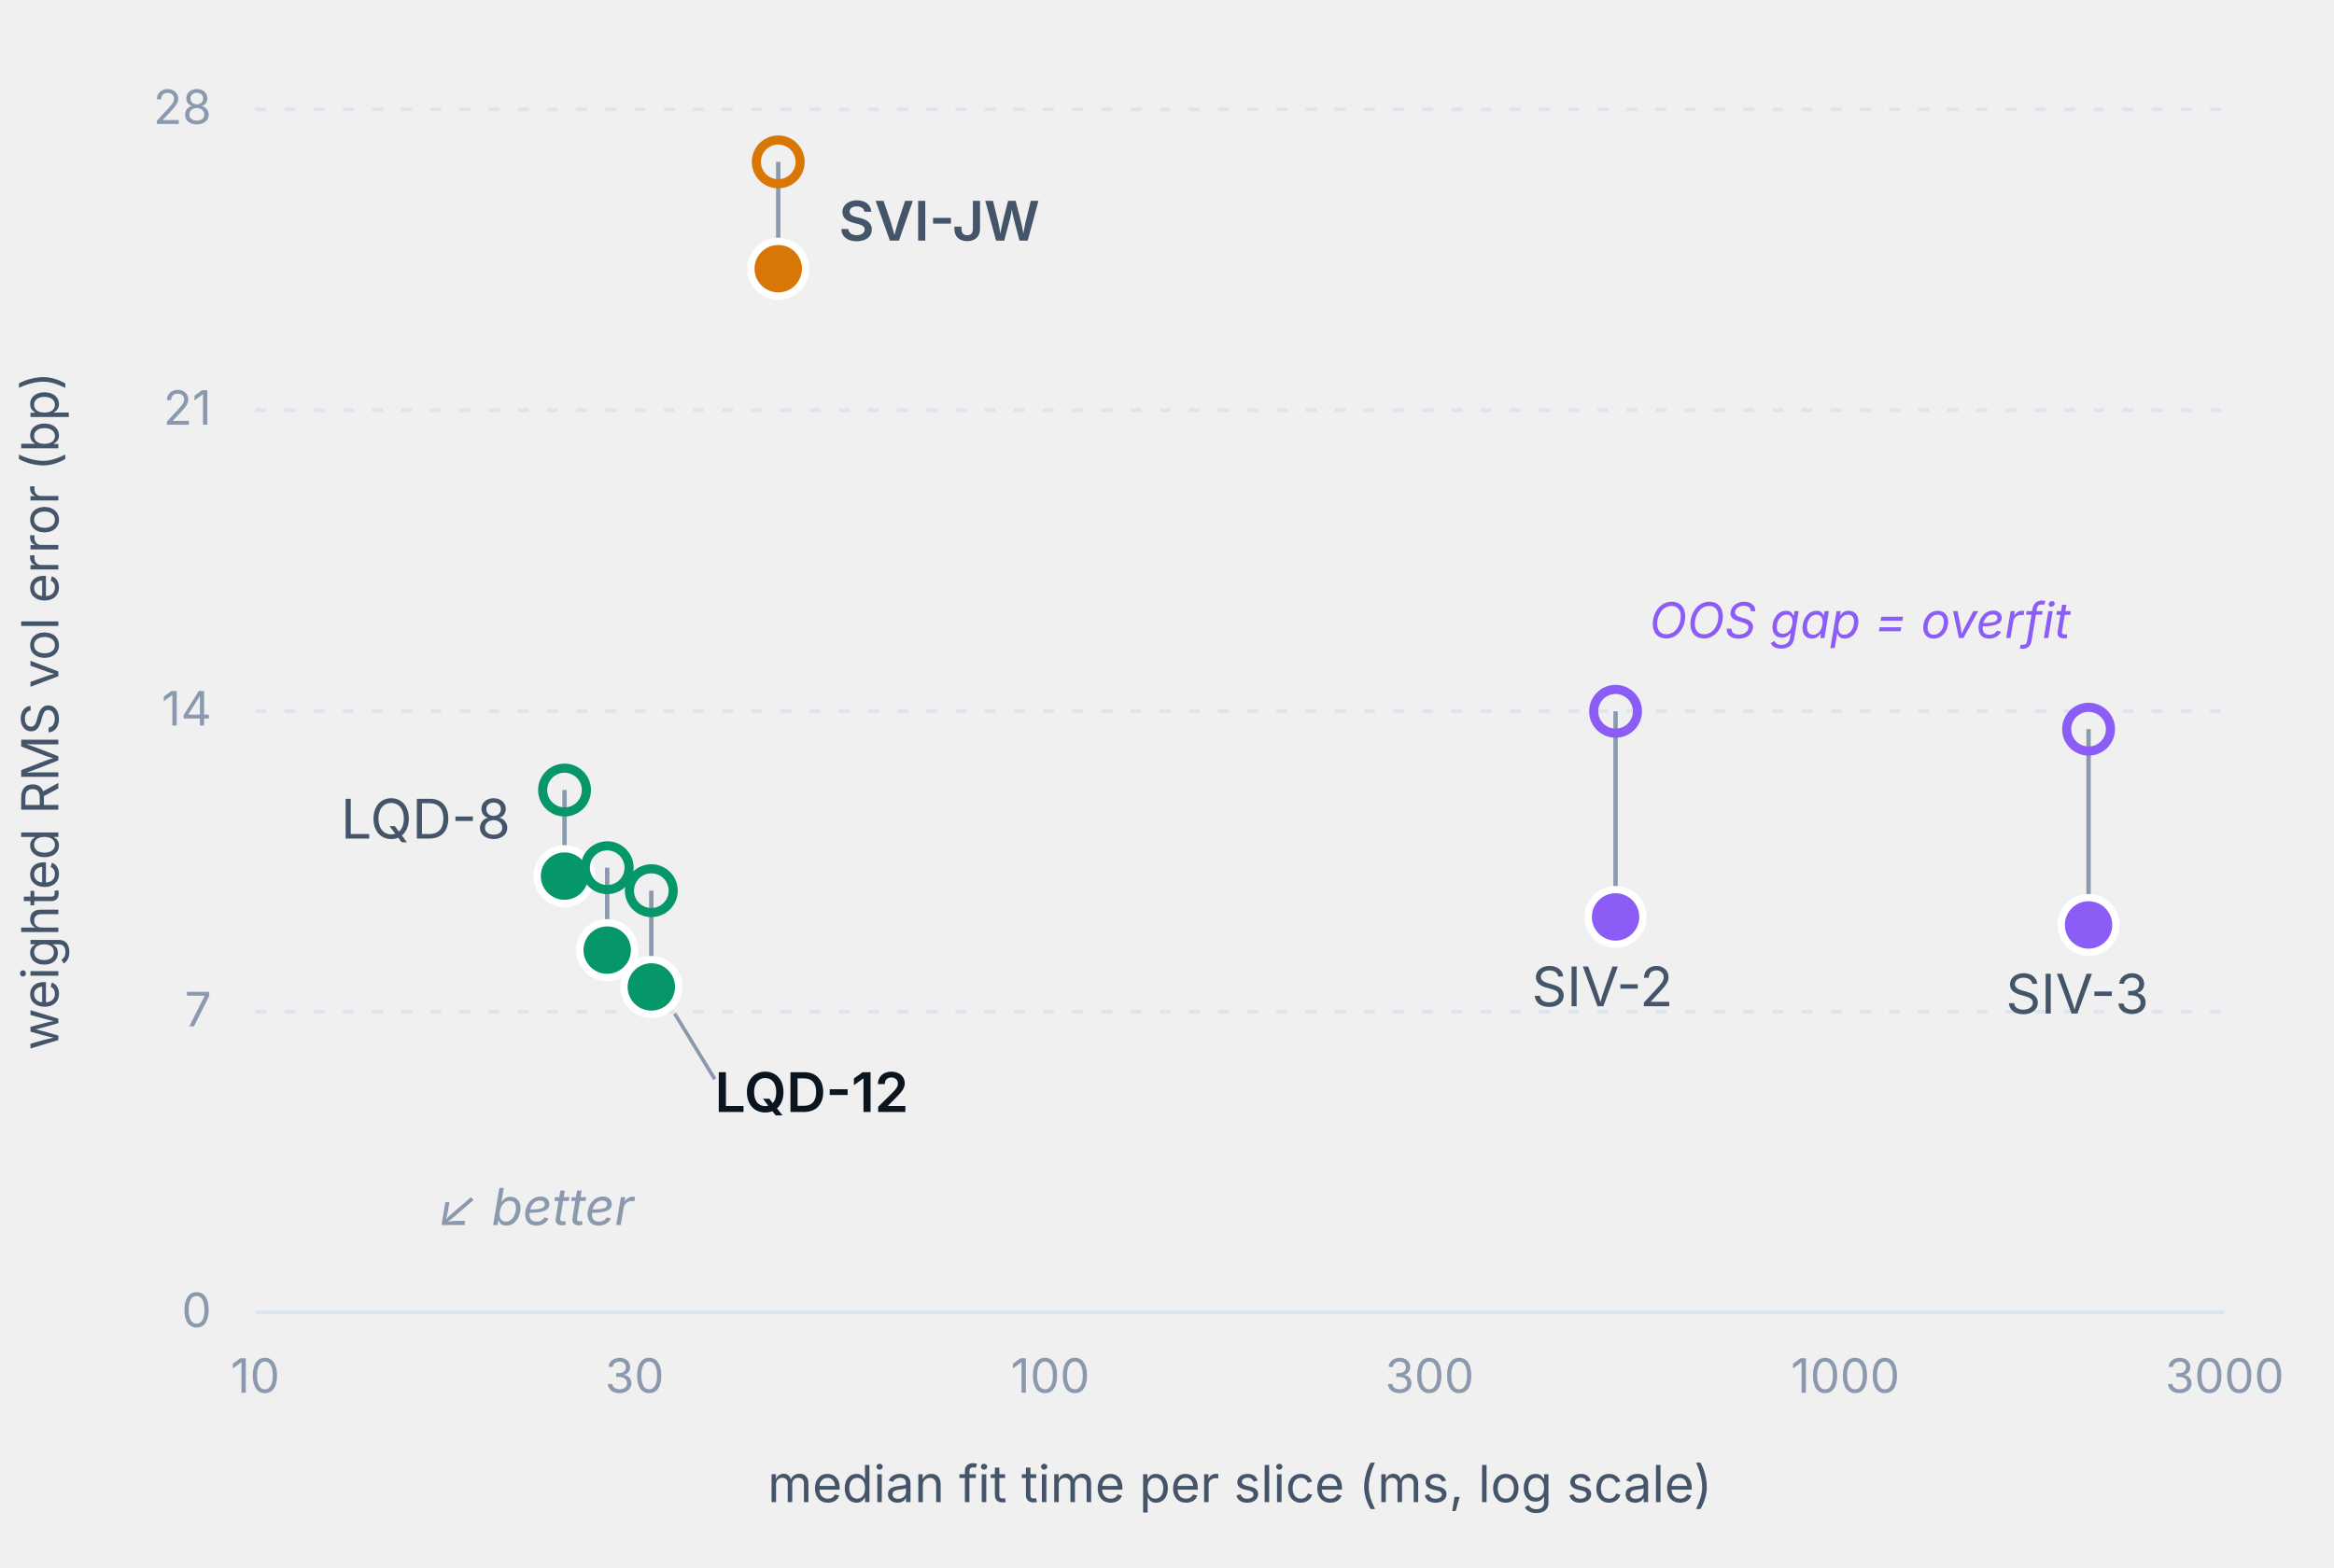
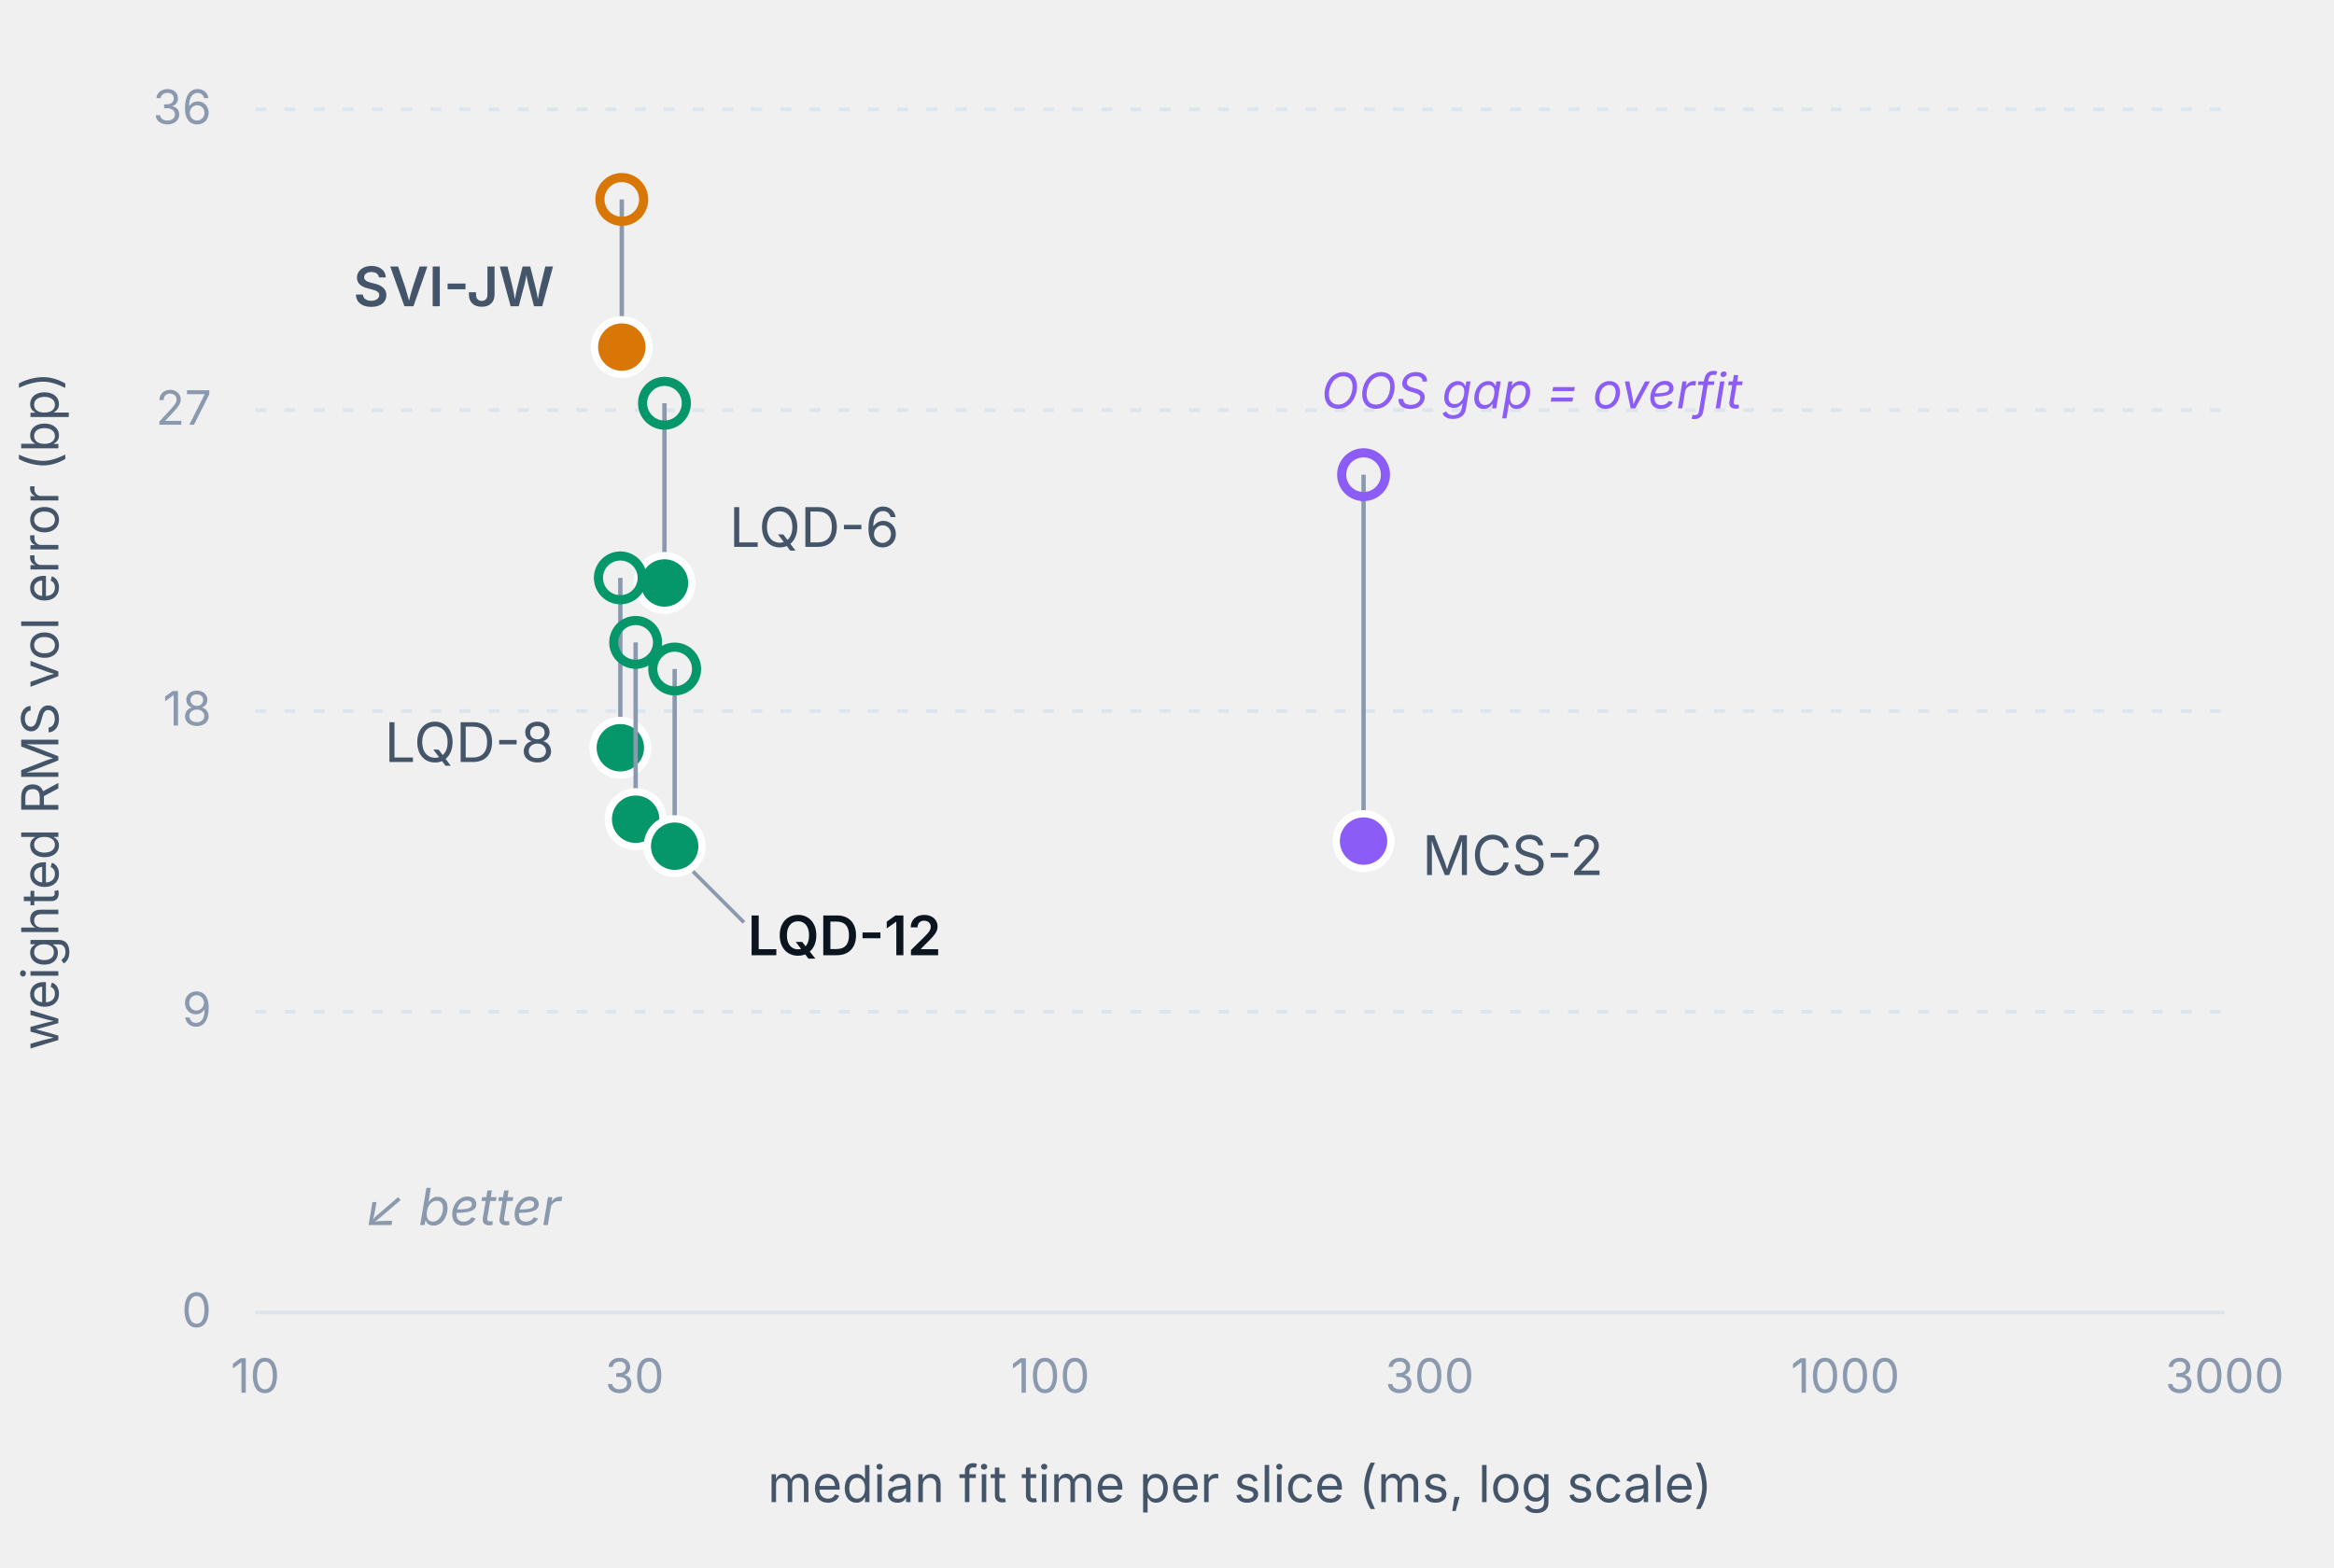
- <svg xmlns="http://www.w3.org/2000/svg" viewBox="0 0 640 430" font-family="Segoe UI, Inter, system-ui, sans-serif" role="img" aria-label="Scatter: fit error versus fit time for six models; LQD cluster is lower-left (better) of SVI-JW; SIV is far right with a large out-of-sample gap.">
+ <svg xmlns="http://www.w3.org/2000/svg" viewBox="0 0 640 430" font-family="Segoe UI, Inter, system-ui, sans-serif" role="img" aria-label="Scatter: fit error versus fit time for six models on the 25-asset spike-regime sweep; the LQD ladder sits directly below SVI-JW at the same fit time (half the error); MCS-2 is far right with a large out-of-sample gap.">
  <g stroke="#DCE4EE" stroke-width="1">
    <line x1="70" y1="360" x2="610" y2="360" />
    <line x1="70" y1="277.5" x2="610" y2="277.5" stroke-dasharray="3 5" />
    <line x1="70" y1="195" x2="610" y2="195" stroke-dasharray="3 5" />
    <line x1="70" y1="112.5" x2="610" y2="112.5" stroke-dasharray="3 5" />
    <line x1="70" y1="30" x2="610" y2="30" stroke-dasharray="3 5" />
  </g>
  <g fill="#8A99AD" font-size="13" text-anchor="middle">
    <text x="70" y="382">10</text>
    <text x="174" y="382">30</text>
    <text x="288" y="382">100</text>
    <text x="392" y="382">300</text>
    <text x="506" y="382">1000</text>
    <text x="610" y="382">3000</text>
  </g>
  <g fill="#8A99AD" font-size="13" text-anchor="end">
    <text x="58" y="364">0</text>
-     <text x="58" y="281.5">7</text>
-     <text x="58" y="199">14</text>
-     <text x="58" y="116.5">21</text>
-     <text x="58" y="34">28</text>
+     <text x="58" y="281.5">9</text>
+     <text x="58" y="199">18</text>
+     <text x="58" y="116.5">27</text>
+     <text x="58" y="34">36</text>
  </g>
  <text x="340" y="412" fill="#44556A" font-size="14" text-anchor="middle">median fit time per slice (ms, log scale)</text>
  <text x="16" y="195" fill="#44556A" font-size="14" text-anchor="middle" transform="rotate(-90 16 195)">weighted RMS vol error (bp)</text>
-   <text x="120" y="336" fill="#8A99AD" font-size="14" font-style="italic">↙ better</text>
+   <text x="100" y="336" fill="#8A99AD" font-size="14" font-style="italic">↙ better</text>
  <g>
-     <line x1="213.4" y1="73.7" x2="213.4" y2="44.4" stroke="#8A99AD" stroke-width="1.2" />
-     <circle cx="213.4" cy="44.4" r="6" fill="none" stroke="#D97706" stroke-width="2.5" />
-     <circle cx="213.4" cy="73.7" r="7.5" fill="#D97706" stroke="#FFFFFF" stroke-width="2" />
-     <text x="230" y="66" fill="#44556A" font-size="15" font-weight="600">SVI-JW</text>
+     <line x1="170.5" y1="95.2" x2="170.5" y2="54.7" stroke="#8A99AD" stroke-width="1.2" />
+     <circle cx="170.5" cy="54.7" r="6" fill="none" stroke="#D97706" stroke-width="2.5" />
+     <circle cx="170.5" cy="95.2" r="7.5" fill="#D97706" stroke="#FFFFFF" stroke-width="2" />
+     <text x="152" y="84" fill="#44556A" font-size="15" font-weight="600" text-anchor="end">SVI-JW</text>
  </g>
  <g>
-     <line x1="154.8" y1="240.3" x2="154.8" y2="216.7" stroke="#8A99AD" stroke-width="1.2" />
-     <circle cx="154.8" cy="216.7" r="6" fill="none" stroke="#059669" stroke-width="2.5" />
-     <circle cx="154.8" cy="240.3" r="7.5" fill="#059669" stroke="#FFFFFF" stroke-width="2" />
-     <text x="140" y="230" fill="#44556A" font-size="15" text-anchor="end">LQD-8</text>
+     <line x1="182.2" y1="159.9" x2="182.2" y2="110.6" stroke="#8A99AD" stroke-width="1.2" />
+     <circle cx="182.2" cy="110.6" r="6" fill="none" stroke="#059669" stroke-width="2.5" />
+     <circle cx="182.2" cy="159.9" r="7.5" fill="#059669" stroke="#FFFFFF" stroke-width="2" />
+     <text x="200" y="150" fill="#44556A" font-size="15">LQD-6</text>
  </g>
  <g>
-     <line x1="166.5" y1="260.6" x2="166.5" y2="238.0" stroke="#8A99AD" stroke-width="1.2" />
-     <circle cx="166.5" cy="238.0" r="6" fill="none" stroke="#059669" stroke-width="2.5" />
-     <circle cx="166.5" cy="260.6" r="7.5" fill="#059669" stroke="#FFFFFF" stroke-width="2" />
+     <line x1="170.1" y1="205.1" x2="170.1" y2="158.5" stroke="#8A99AD" stroke-width="1.2" />
+     <circle cx="170.1" cy="158.5" r="6" fill="none" stroke="#059669" stroke-width="2.5" />
+     <circle cx="170.1" cy="205.1" r="7.5" fill="#059669" stroke="#FFFFFF" stroke-width="2" />
+     <text x="152" y="209" fill="#44556A" font-size="15" text-anchor="end">LQD-8</text>
  </g>
  <g>
-     <line x1="178.6" y1="270.7" x2="178.6" y2="244.3" stroke="#8A99AD" stroke-width="1.2" />
-     <circle cx="178.6" cy="244.3" r="6" fill="none" stroke="#059669" stroke-width="2.5" />
-     <circle cx="178.6" cy="270.7" r="7.5" fill="#059669" stroke="#FFFFFF" stroke-width="2" />
-     <text x="196" y="305" fill="#0B1520" font-size="15" font-weight="600">LQD-12</text>
-     <line x1="185" y1="278" x2="196" y2="296" stroke="#8A99AD" stroke-width="1" />
+     <line x1="174.3" y1="224.7" x2="174.3" y2="176.2" stroke="#8A99AD" stroke-width="1.2" />
+     <circle cx="174.3" cy="176.2" r="6" fill="none" stroke="#059669" stroke-width="2.5" />
+     <circle cx="174.3" cy="224.7" r="7.5" fill="#059669" stroke="#FFFFFF" stroke-width="2" />
  </g>
  <g>
-     <line x1="443.0" y1="251.5" x2="443.0" y2="195.1" stroke="#8A99AD" stroke-width="1.2" />
-     <circle cx="443.0" cy="195.1" r="6" fill="none" stroke="#8B5CF6" stroke-width="2.5" />
-     <circle cx="443.0" cy="251.5" r="7.5" fill="#8B5CF6" stroke="#FFFFFF" stroke-width="2" />
-     <text x="420" y="276" fill="#44556A" font-size="15">SIV-2</text>
+     <line x1="185.0" y1="232.1" x2="185.0" y2="183.5" stroke="#8A99AD" stroke-width="1.2" />
+     <circle cx="185.0" cy="183.5" r="6" fill="none" stroke="#059669" stroke-width="2.5" />
+     <circle cx="185.0" cy="232.1" r="7.5" fill="#059669" stroke="#FFFFFF" stroke-width="2" />
+     <text x="205" y="262" fill="#0B1520" font-size="15" font-weight="600">LQD-12</text>
+     <line x1="190" y1="239" x2="204" y2="253" stroke="#8A99AD" stroke-width="1" />
  </g>
  <g>
-     <line x1="572.7" y1="253.7" x2="572.7" y2="200.0" stroke="#8A99AD" stroke-width="1.2" />
-     <circle cx="572.7" cy="200.0" r="6" fill="none" stroke="#8B5CF6" stroke-width="2.5" />
-     <circle cx="572.7" cy="253.7" r="7.5" fill="#8B5CF6" stroke="#FFFFFF" stroke-width="2" />
-     <text x="550" y="278" fill="#44556A" font-size="15">SIV-3</text>
-     <text x="510" y="175" fill="#8B5CF6" font-size="13.5" font-style="italic" text-anchor="middle">OOS gap = overfit</text>
+     <line x1="373.9" y1="230.7" x2="373.9" y2="130.2" stroke="#8A99AD" stroke-width="1.2" />
+     <circle cx="373.9" cy="130.2" r="6" fill="none" stroke="#8B5CF6" stroke-width="2.5" />
+     <circle cx="373.9" cy="230.7" r="7.5" fill="#8B5CF6" stroke="#FFFFFF" stroke-width="2" />
+     <text x="390" y="240" fill="#44556A" font-size="15">MCS-2</text>
+     <text x="420" y="112" fill="#8B5CF6" font-size="13.5" font-style="italic" text-anchor="middle">OOS gap = overfit</text>
  </g>
</svg>
